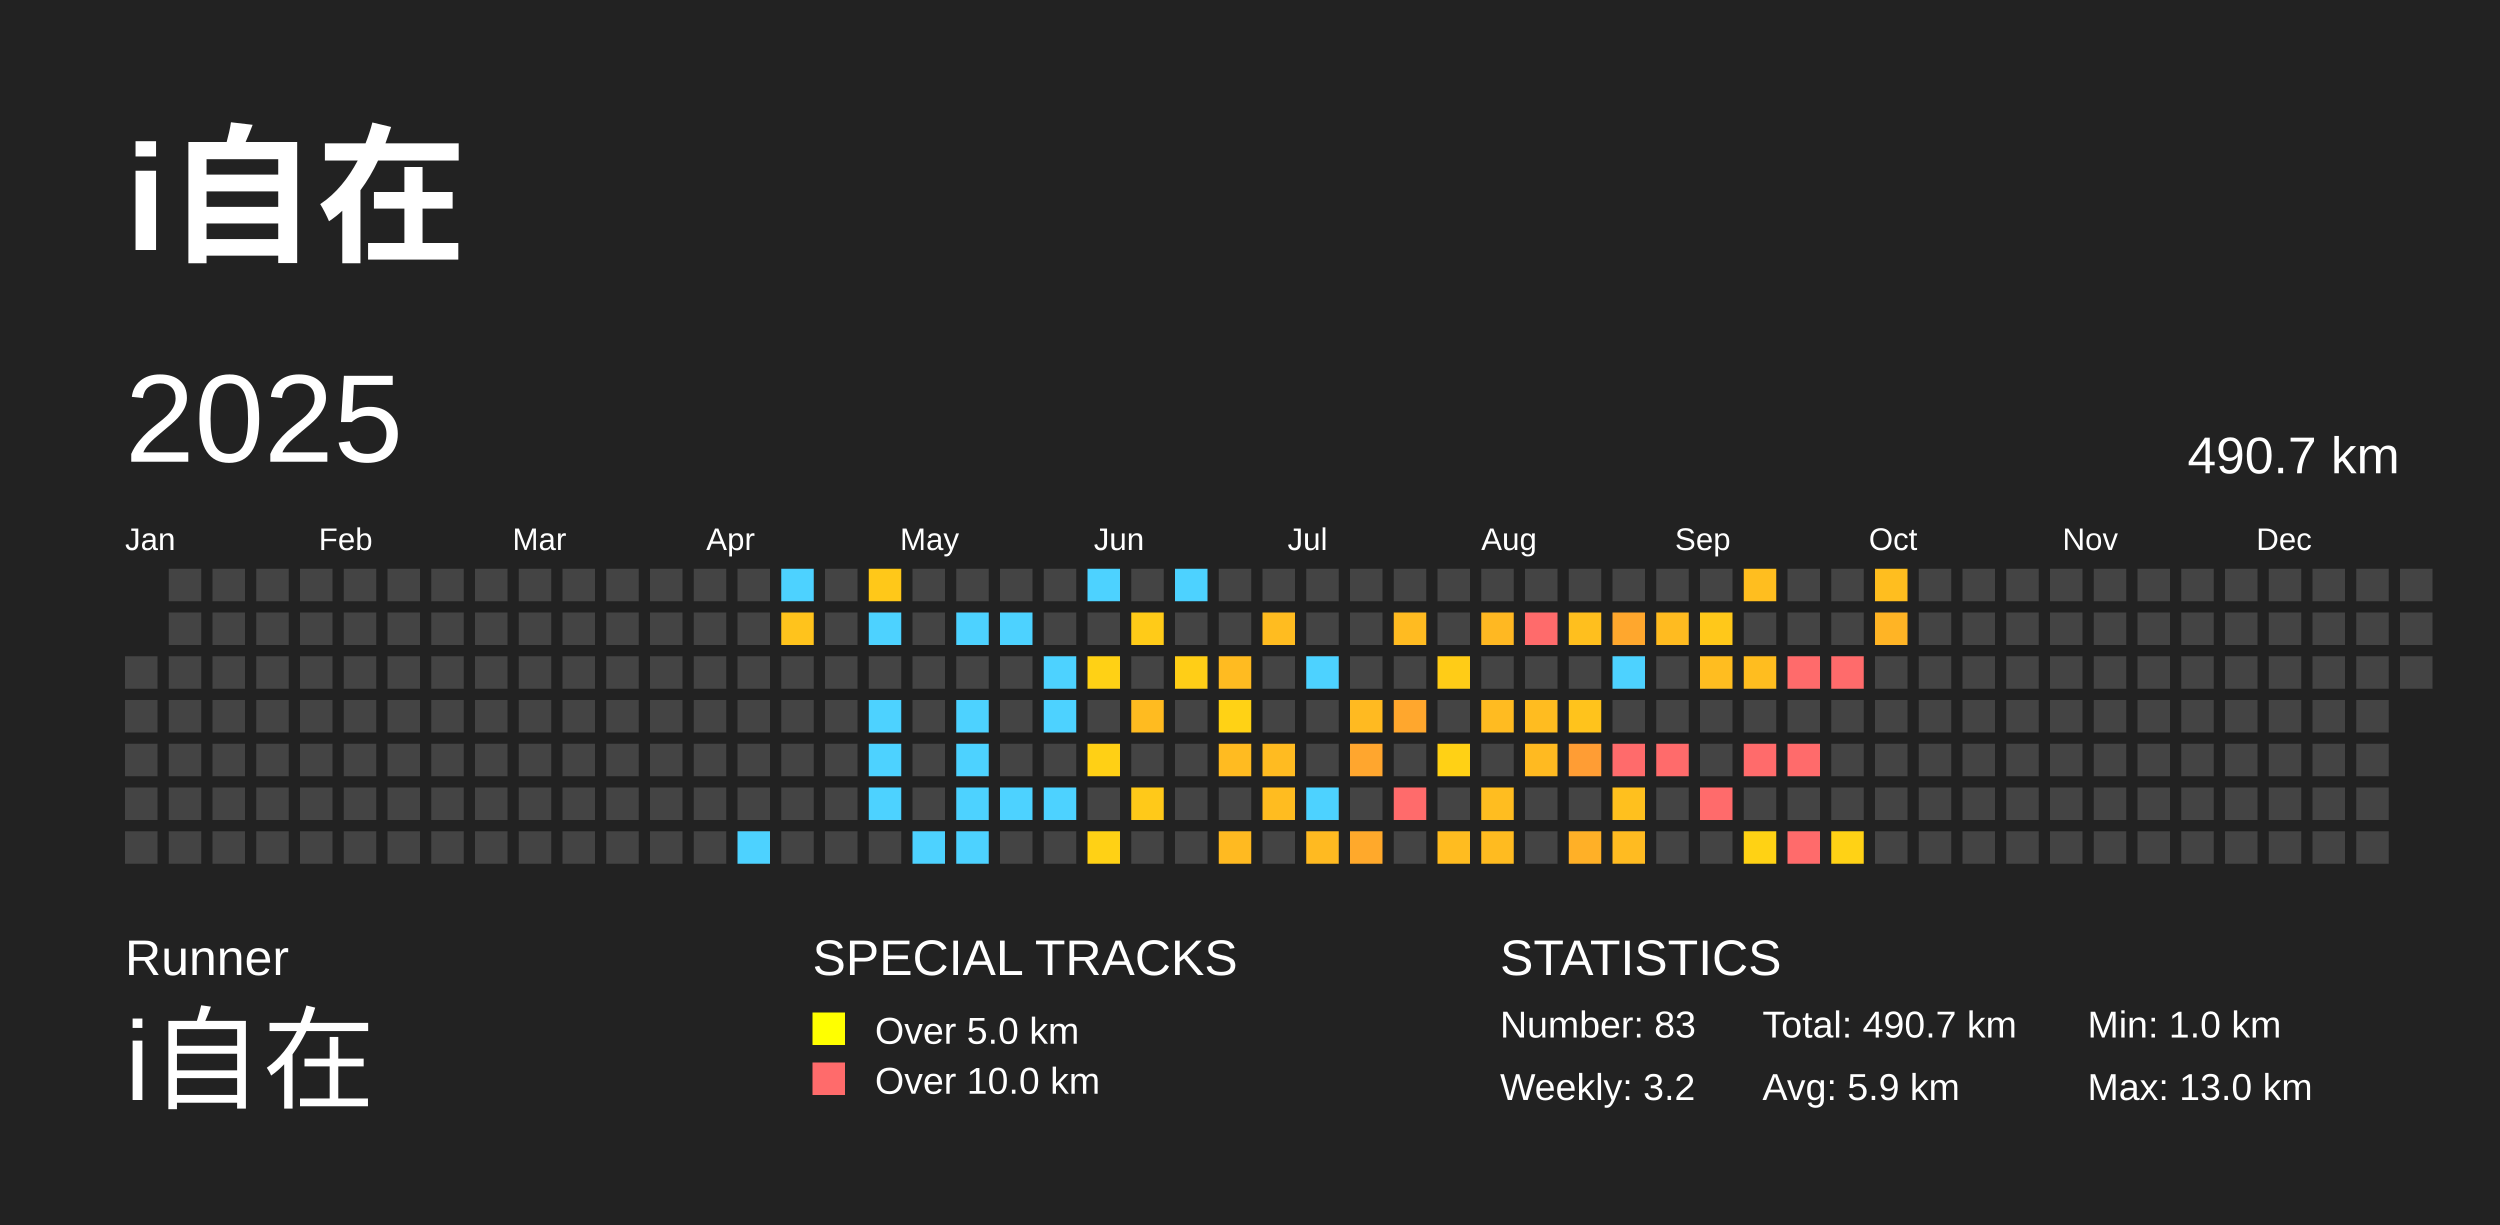
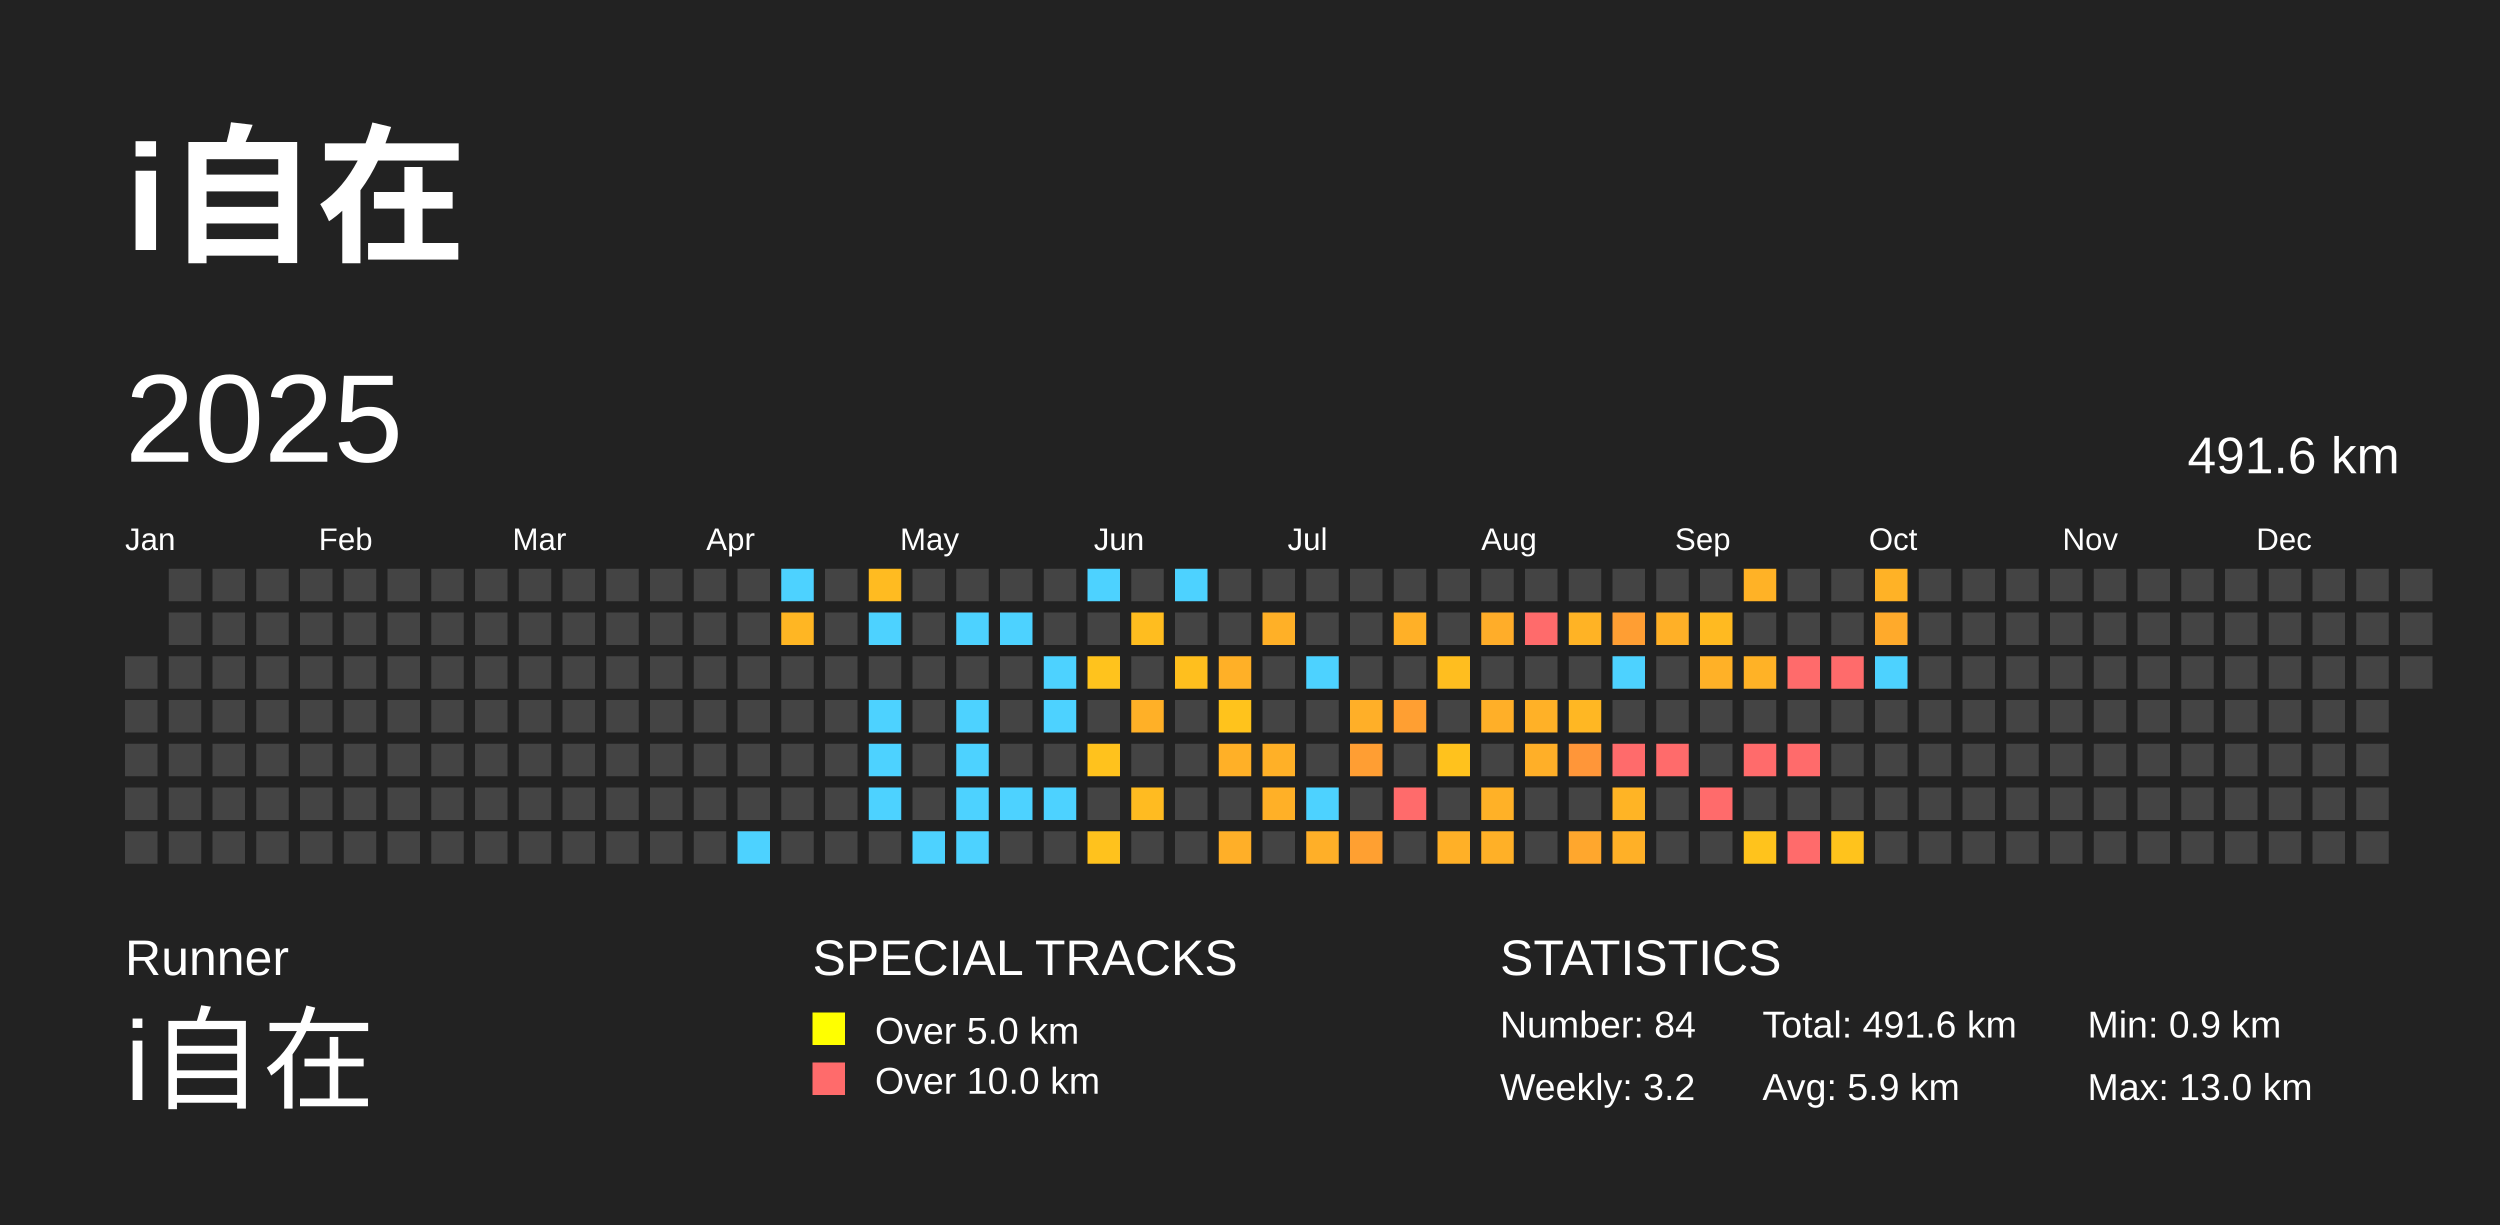
<svg xmlns="http://www.w3.org/2000/svg" baseProfile="full" height="98mm" version="1.1" viewBox="0,0,200,98" width="200mm">
  <defs />
  <rect fill="#222222" height="98" width="200" x="0" y="0" />
  <text fill="#FFFFFF" style="font-size:12px; font-family:Arial; font-weight:bold;" x="10" y="20">i自在</text>
  <text fill="#FFFFFF" style="font-size:4px; font-family:Arial" x="10" y="78">Runner</text>
  <text fill="#FFFFFF" style="font-size:9px; font-family:Arial" x="10" y="88">i自在</text>
  <text fill="#FFFFFF" style="font-size:4px; font-family:Arial" x="65" y="78">SPECIAL TRACKS</text>
  <rect fill="#FFFF00" height="2.6" width="2.6" x="65" y="81" />
  <text fill="#FFFFFF" style="font-size:3px; font-family:Arial" x="70" y="83.5">Over 5.0 km</text>
  <rect fill="#FF6B6B" height="2.6" width="2.6" x="65" y="85" />
  <text fill="#FFFFFF" style="font-size:3px; font-family:Arial" x="70" y="87.5">Over 10.0 km</text>
  <text fill="#FFFFFF" style="font-size:4px; font-family:Arial" x="120" y="78">STATISTICS</text>
-   <text fill="#FFFFFF" style="font-size:3px; font-family:Arial" x="120" y="83">Number: 83</text>
+   <text fill="#FFFFFF" style="font-size:3px; font-family:Arial" x="120" y="83">Number: 84</text>
  <text fill="#FFFFFF" style="font-size:3px; font-family:Arial" x="120" y="88">Weekly: 3.2</text>
-   <text fill="#FFFFFF" style="font-size:3px; font-family:Arial" x="141" y="83">Total: 490.7 km</text>
+   <text fill="#FFFFFF" style="font-size:3px; font-family:Arial" x="141" y="83">Total: 491.6 km</text>
  <text fill="#FFFFFF" style="font-size:3px; font-family:Arial" x="141" y="88">Avg: 5.9 km</text>
-   <text fill="#FFFFFF" style="font-size:3px; font-family:Arial" x="167" y="83">Min: 1.0 km</text>
+   <text fill="#FFFFFF" style="font-size:3px; font-family:Arial" x="167" y="83">Min: 0.9 km</text>
  <text fill="#FFFFFF" style="font-size:3px; font-family:Arial" x="167" y="88">Max: 13.0 km</text>
  <text dominant-baseline="hanging" fill="#FFFFFF" style="font-size:10.0px; font-family:Arial;" x="10" y="30">2025</text>
-   <text dominant-baseline="hanging" fill="#FFFFFF" style="font-size:4.125px; font-family:Arial;" x="175" y="35">490.7 km</text>
+   <text dominant-baseline="hanging" fill="#FFFFFF" style="font-size:4.125px; font-family:Arial;" x="175" y="35">491.6 km</text>
  <text fill="#FFFFFF" style="font-size:2.5px; font-family:Arial" x="10.0" y="44">Jan</text>
  <text fill="#FFFFFF" style="font-size:2.5px; font-family:Arial" x="25.5" y="44">Feb</text>
  <text fill="#FFFFFF" style="font-size:2.5px; font-family:Arial" x="41.0" y="44">Mar</text>
  <text fill="#FFFFFF" style="font-size:2.5px; font-family:Arial" x="56.5" y="44">Apr</text>
  <text fill="#FFFFFF" style="font-size:2.5px; font-family:Arial" x="72.0" y="44">May</text>
  <text fill="#FFFFFF" style="font-size:2.5px; font-family:Arial" x="87.5" y="44">Jun</text>
  <text fill="#FFFFFF" style="font-size:2.5px; font-family:Arial" x="103.0" y="44">Jul</text>
  <text fill="#FFFFFF" style="font-size:2.5px; font-family:Arial" x="118.5" y="44">Aug</text>
  <text fill="#FFFFFF" style="font-size:2.5px; font-family:Arial" x="134.0" y="44">Sep</text>
  <text fill="#FFFFFF" style="font-size:2.5px; font-family:Arial" x="149.5" y="44">Oct</text>
  <text fill="#FFFFFF" style="font-size:2.5px; font-family:Arial" x="165.0" y="44">Nov</text>
  <text fill="#FFFFFF" style="font-size:2.5px; font-family:Arial" x="180.5" y="44">Dec</text>
  <rect fill="#444444" height="2.6" width="2.6" x="10.0" y="52.5" />
  <rect fill="#444444" height="2.6" width="2.6" x="10.0" y="56.0" />
  <rect fill="#444444" height="2.6" width="2.6" x="10.0" y="59.5" />
  <rect fill="#444444" height="2.6" width="2.6" x="10.0" y="63.0" />
  <rect fill="#444444" height="2.6" width="2.6" x="10.0" y="66.5" />
  <rect fill="#444444" height="2.6" width="2.6" x="13.5" y="45.5" />
  <rect fill="#444444" height="2.6" width="2.6" x="13.5" y="49.0" />
  <rect fill="#444444" height="2.6" width="2.6" x="13.5" y="52.5" />
  <rect fill="#444444" height="2.6" width="2.6" x="13.5" y="56.0" />
  <rect fill="#444444" height="2.6" width="2.6" x="13.5" y="59.5" />
  <rect fill="#444444" height="2.6" width="2.6" x="13.5" y="63.0" />
  <rect fill="#444444" height="2.6" width="2.6" x="13.5" y="66.5" />
  <rect fill="#444444" height="2.6" width="2.6" x="17.0" y="45.5" />
  <rect fill="#444444" height="2.6" width="2.6" x="17.0" y="49.0" />
  <rect fill="#444444" height="2.6" width="2.6" x="17.0" y="52.5" />
  <rect fill="#444444" height="2.6" width="2.6" x="17.0" y="56.0" />
  <rect fill="#444444" height="2.6" width="2.6" x="17.0" y="59.5" />
  <rect fill="#444444" height="2.6" width="2.6" x="17.0" y="63.0" />
  <rect fill="#444444" height="2.6" width="2.6" x="17.0" y="66.5" />
  <rect fill="#444444" height="2.6" width="2.6" x="20.5" y="45.5" />
  <rect fill="#444444" height="2.6" width="2.6" x="20.5" y="49.0" />
  <rect fill="#444444" height="2.6" width="2.6" x="20.5" y="52.5" />
  <rect fill="#444444" height="2.6" width="2.6" x="20.5" y="56.0" />
  <rect fill="#444444" height="2.6" width="2.6" x="20.5" y="59.5" />
  <rect fill="#444444" height="2.6" width="2.6" x="20.5" y="63.0" />
  <rect fill="#444444" height="2.6" width="2.6" x="20.5" y="66.5" />
  <rect fill="#444444" height="2.6" width="2.6" x="24.0" y="45.5" />
  <rect fill="#444444" height="2.6" width="2.6" x="24.0" y="49.0" />
  <rect fill="#444444" height="2.6" width="2.6" x="24.0" y="52.5" />
  <rect fill="#444444" height="2.6" width="2.6" x="24.0" y="56.0" />
  <rect fill="#444444" height="2.6" width="2.6" x="24.0" y="59.5" />
  <rect fill="#444444" height="2.6" width="2.6" x="24.0" y="63.0" />
  <rect fill="#444444" height="2.6" width="2.6" x="24.0" y="66.5" />
  <rect fill="#444444" height="2.6" width="2.6" x="27.5" y="45.5" />
  <rect fill="#444444" height="2.6" width="2.6" x="27.5" y="49.0" />
  <rect fill="#444444" height="2.6" width="2.6" x="27.5" y="52.5" />
  <rect fill="#444444" height="2.6" width="2.6" x="27.5" y="56.0" />
  <rect fill="#444444" height="2.6" width="2.6" x="27.5" y="59.5" />
  <rect fill="#444444" height="2.6" width="2.6" x="27.5" y="63.0" />
  <rect fill="#444444" height="2.6" width="2.6" x="27.5" y="66.5" />
  <rect fill="#444444" height="2.6" width="2.6" x="31.0" y="45.5" />
  <rect fill="#444444" height="2.6" width="2.6" x="31.0" y="49.0" />
  <rect fill="#444444" height="2.6" width="2.6" x="31.0" y="52.5" />
  <rect fill="#444444" height="2.6" width="2.6" x="31.0" y="56.0" />
  <rect fill="#444444" height="2.6" width="2.6" x="31.0" y="59.5" />
  <rect fill="#444444" height="2.6" width="2.6" x="31.0" y="63.0" />
  <rect fill="#444444" height="2.6" width="2.6" x="31.0" y="66.5" />
  <rect fill="#444444" height="2.6" width="2.6" x="34.5" y="45.5" />
  <rect fill="#444444" height="2.6" width="2.6" x="34.5" y="49.0" />
  <rect fill="#444444" height="2.6" width="2.6" x="34.5" y="52.5" />
  <rect fill="#444444" height="2.6" width="2.6" x="34.5" y="56.0" />
  <rect fill="#444444" height="2.6" width="2.6" x="34.5" y="59.5" />
  <rect fill="#444444" height="2.6" width="2.6" x="34.5" y="63.0" />
  <rect fill="#444444" height="2.6" width="2.6" x="34.5" y="66.5" />
  <rect fill="#444444" height="2.6" width="2.6" x="38.0" y="45.5" />
  <rect fill="#444444" height="2.6" width="2.6" x="38.0" y="49.0" />
  <rect fill="#444444" height="2.6" width="2.6" x="38.0" y="52.5" />
  <rect fill="#444444" height="2.6" width="2.6" x="38.0" y="56.0" />
  <rect fill="#444444" height="2.6" width="2.6" x="38.0" y="59.5" />
  <rect fill="#444444" height="2.6" width="2.6" x="38.0" y="63.0" />
  <rect fill="#444444" height="2.6" width="2.6" x="38.0" y="66.5" />
  <rect fill="#444444" height="2.6" width="2.6" x="41.5" y="45.5" />
  <rect fill="#444444" height="2.6" width="2.6" x="41.5" y="49.0" />
  <rect fill="#444444" height="2.6" width="2.6" x="41.5" y="52.5" />
  <rect fill="#444444" height="2.6" width="2.6" x="41.5" y="56.0" />
  <rect fill="#444444" height="2.6" width="2.6" x="41.5" y="59.5" />
  <rect fill="#444444" height="2.6" width="2.6" x="41.5" y="63.0" />
  <rect fill="#444444" height="2.6" width="2.6" x="41.5" y="66.5" />
  <rect fill="#444444" height="2.6" width="2.6" x="45.0" y="45.5" />
  <rect fill="#444444" height="2.6" width="2.6" x="45.0" y="49.0" />
  <rect fill="#444444" height="2.6" width="2.6" x="45.0" y="52.5" />
  <rect fill="#444444" height="2.6" width="2.6" x="45.0" y="56.0" />
  <rect fill="#444444" height="2.6" width="2.6" x="45.0" y="59.5" />
  <rect fill="#444444" height="2.6" width="2.6" x="45.0" y="63.0" />
  <rect fill="#444444" height="2.6" width="2.6" x="45.0" y="66.5" />
  <rect fill="#444444" height="2.6" width="2.6" x="48.5" y="45.5" />
  <rect fill="#444444" height="2.6" width="2.6" x="48.5" y="49.0" />
  <rect fill="#444444" height="2.6" width="2.6" x="48.5" y="52.5" />
  <rect fill="#444444" height="2.6" width="2.6" x="48.5" y="56.0" />
  <rect fill="#444444" height="2.6" width="2.6" x="48.5" y="59.5" />
  <rect fill="#444444" height="2.6" width="2.6" x="48.5" y="63.0" />
  <rect fill="#444444" height="2.6" width="2.6" x="48.5" y="66.5" />
  <rect fill="#444444" height="2.6" width="2.6" x="52.0" y="45.5" />
  <rect fill="#444444" height="2.6" width="2.6" x="52.0" y="49.0" />
  <rect fill="#444444" height="2.6" width="2.6" x="52.0" y="52.5" />
  <rect fill="#444444" height="2.6" width="2.6" x="52.0" y="56.0" />
  <rect fill="#444444" height="2.6" width="2.6" x="52.0" y="59.5" />
  <rect fill="#444444" height="2.6" width="2.6" x="52.0" y="63.0" />
  <rect fill="#444444" height="2.6" width="2.6" x="52.0" y="66.5" />
  <rect fill="#444444" height="2.6" width="2.6" x="55.5" y="45.5" />
  <rect fill="#444444" height="2.6" width="2.6" x="55.5" y="49.0" />
  <rect fill="#444444" height="2.6" width="2.6" x="55.5" y="52.5" />
  <rect fill="#444444" height="2.6" width="2.6" x="55.5" y="56.0" />
  <rect fill="#444444" height="2.6" width="2.6" x="55.5" y="59.5" />
  <rect fill="#444444" height="2.6" width="2.6" x="55.5" y="63.0" />
  <rect fill="#444444" height="2.6" width="2.6" x="55.5" y="66.5" />
  <rect fill="#444444" height="2.6" width="2.6" x="59.0" y="45.5" />
  <rect fill="#444444" height="2.6" width="2.6" x="59.0" y="49.0" />
  <rect fill="#444444" height="2.6" width="2.6" x="59.0" y="52.5" />
  <rect fill="#444444" height="2.6" width="2.6" x="59.0" y="56.0" />
  <rect fill="#444444" height="2.6" width="2.6" x="59.0" y="59.5" />
  <rect fill="#444444" height="2.6" width="2.6" x="59.0" y="63.0" />
  <rect fill="#4dd2ff" height="2.6" width="2.6" x="59.0" y="66.5" />
  <rect fill="#4dd2ff" height="2.6" width="2.6" x="62.5" y="45.5" />
-   <rect fill="#ffc31c" height="2.6" width="2.6" x="62.5" y="49.0" />
+   <rect fill="#ffb623" height="2.6" width="2.6" x="62.5" y="49.0" />
  <rect fill="#444444" height="2.6" width="2.6" x="62.5" y="52.5" />
  <rect fill="#444444" height="2.6" width="2.6" x="62.5" y="56.0" />
  <rect fill="#444444" height="2.6" width="2.6" x="62.5" y="59.5" />
  <rect fill="#444444" height="2.6" width="2.6" x="62.5" y="63.0" />
  <rect fill="#444444" height="2.6" width="2.6" x="62.5" y="66.5" />
  <rect fill="#444444" height="2.6" width="2.6" x="66.0" y="45.5" />
  <rect fill="#444444" height="2.6" width="2.6" x="66.0" y="49.0" />
  <rect fill="#444444" height="2.6" width="2.6" x="66.0" y="52.5" />
  <rect fill="#444444" height="2.6" width="2.6" x="66.0" y="56.0" />
  <rect fill="#444444" height="2.6" width="2.6" x="66.0" y="59.5" />
  <rect fill="#444444" height="2.6" width="2.6" x="66.0" y="63.0" />
  <rect fill="#444444" height="2.6" width="2.6" x="66.0" y="66.5" />
-   <rect fill="#ffc819" height="2.6" width="2.6" x="69.5" y="45.5" />
+   <rect fill="#ffbb21" height="2.6" width="2.6" x="69.5" y="45.5" />
  <rect fill="#4dd2ff" height="2.6" width="2.6" x="69.5" y="49.0" />
  <rect fill="#444444" height="2.6" width="2.6" x="69.5" y="52.5" />
  <rect fill="#4dd2ff" height="2.6" width="2.6" x="69.5" y="56.0" />
  <rect fill="#4dd2ff" height="2.6" width="2.6" x="69.5" y="59.5" />
  <rect fill="#4dd2ff" height="2.6" width="2.6" x="69.5" y="63.0" />
  <rect fill="#444444" height="2.6" width="2.6" x="69.5" y="66.5" />
  <rect fill="#444444" height="2.6" width="2.6" x="73.0" y="45.5" />
  <rect fill="#444444" height="2.6" width="2.6" x="73.0" y="49.0" />
  <rect fill="#444444" height="2.6" width="2.6" x="73.0" y="52.5" />
  <rect fill="#444444" height="2.6" width="2.6" x="73.0" y="56.0" />
  <rect fill="#444444" height="2.6" width="2.6" x="73.0" y="59.5" />
  <rect fill="#444444" height="2.6" width="2.6" x="73.0" y="63.0" />
  <rect fill="#4dd2ff" height="2.6" width="2.6" x="73.0" y="66.5" />
  <rect fill="#444444" height="2.6" width="2.6" x="76.5" y="45.5" />
  <rect fill="#4dd2ff" height="2.6" width="2.6" x="76.5" y="49.0" />
  <rect fill="#444444" height="2.6" width="2.6" x="76.5" y="52.5" />
  <rect fill="#4dd2ff" height="2.6" width="2.6" x="76.5" y="56.0" />
  <rect fill="#4dd2ff" height="2.6" width="2.6" x="76.5" y="59.5" />
  <rect fill="#4dd2ff" height="2.6" width="2.6" x="76.5" y="63.0" />
  <rect fill="#4dd2ff" height="2.6" width="2.6" x="76.5" y="66.5" />
  <rect fill="#444444" height="2.6" width="2.6" x="80.0" y="45.5" />
  <rect fill="#4dd2ff" height="2.6" width="2.6" x="80.0" y="49.0" />
  <rect fill="#444444" height="2.6" width="2.6" x="80.0" y="52.5" />
  <rect fill="#444444" height="2.6" width="2.6" x="80.0" y="56.0" />
  <rect fill="#444444" height="2.6" width="2.6" x="80.0" y="59.5" />
  <rect fill="#4dd2ff" height="2.6" width="2.6" x="80.0" y="63.0" />
  <rect fill="#444444" height="2.6" width="2.6" x="80.0" y="66.5" />
  <rect fill="#444444" height="2.6" width="2.6" x="83.5" y="45.5" />
  <rect fill="#444444" height="2.6" width="2.6" x="83.5" y="49.0" />
  <rect fill="#4dd2ff" height="2.6" width="2.6" x="83.5" y="52.5" />
  <rect fill="#4dd2ff" height="2.6" width="2.6" x="83.5" y="56.0" />
  <rect fill="#444444" height="2.6" width="2.6" x="83.5" y="59.5" />
  <rect fill="#4dd2ff" height="2.6" width="2.6" x="83.5" y="63.0" />
  <rect fill="#444444" height="2.6" width="2.6" x="83.5" y="66.5" />
  <rect fill="#4dd2ff" height="2.6" width="2.6" x="87.0" y="45.5" />
  <rect fill="#444444" height="2.6" width="2.6" x="87.0" y="49.0" />
-   <rect fill="#ffd115" height="2.6" width="2.6" x="87.0" y="52.5" />
+   <rect fill="#ffc31d" height="2.6" width="2.6" x="87.0" y="52.5" />
  <rect fill="#444444" height="2.6" width="2.6" x="87.0" y="56.0" />
-   <rect fill="#ffd015" height="2.6" width="2.6" x="87.0" y="59.5" />
+   <rect fill="#ffc21d" height="2.6" width="2.6" x="87.0" y="59.5" />
  <rect fill="#444444" height="2.6" width="2.6" x="87.0" y="63.0" />
-   <rect fill="#ffd115" height="2.6" width="2.6" x="87.0" y="66.5" />
+   <rect fill="#ffc21d" height="2.6" width="2.6" x="87.0" y="66.5" />
  <rect fill="#444444" height="2.6" width="2.6" x="90.5" y="45.5" />
-   <rect fill="#ffcb18" height="2.6" width="2.6" x="90.5" y="49.0" />
+   <rect fill="#ffbd1f" height="2.6" width="2.6" x="90.5" y="49.0" />
  <rect fill="#444444" height="2.6" width="2.6" x="90.5" y="52.5" />
-   <rect fill="#ffbb20" height="2.6" width="2.6" x="90.5" y="56.0" />
+   <rect fill="#ffb027" height="2.6" width="2.6" x="90.5" y="56.0" />
  <rect fill="#444444" height="2.6" width="2.6" x="90.5" y="59.5" />
-   <rect fill="#ffc919" height="2.6" width="2.6" x="90.5" y="63.0" />
+   <rect fill="#ffbb21" height="2.6" width="2.6" x="90.5" y="63.0" />
  <rect fill="#444444" height="2.6" width="2.6" x="90.5" y="66.5" />
  <rect fill="#4dd2ff" height="2.6" width="2.6" x="94.0" y="45.5" />
  <rect fill="#444444" height="2.6" width="2.6" x="94.0" y="49.0" />
-   <rect fill="#ffce17" height="2.6" width="2.6" x="94.0" y="52.5" />
+   <rect fill="#ffbf1e" height="2.6" width="2.6" x="94.0" y="52.5" />
  <rect fill="#444444" height="2.6" width="2.6" x="94.0" y="56.0" />
  <rect fill="#444444" height="2.6" width="2.6" x="94.0" y="59.5" />
  <rect fill="#444444" height="2.6" width="2.6" x="94.0" y="63.0" />
  <rect fill="#444444" height="2.6" width="2.6" x="94.0" y="66.5" />
  <rect fill="#444444" height="2.6" width="2.6" x="97.5" y="45.5" />
  <rect fill="#444444" height="2.6" width="2.6" x="97.5" y="49.0" />
-   <rect fill="#ffbb21" height="2.6" width="2.6" x="97.5" y="52.5" />
-   <rect fill="#ffd215" height="2.6" width="2.6" x="97.5" y="56.0" />
-   <rect fill="#ffbb21" height="2.6" width="2.6" x="97.5" y="59.5" />
+   <rect fill="#ffb027" height="2.6" width="2.6" x="97.5" y="52.5" />
+   <rect fill="#ffc31c" height="2.6" width="2.6" x="97.5" y="56.0" />
+   <rect fill="#ffb027" height="2.6" width="2.6" x="97.5" y="59.5" />
  <rect fill="#444444" height="2.6" width="2.6" x="97.5" y="63.0" />
-   <rect fill="#ffba21" height="2.6" width="2.6" x="97.5" y="66.5" />
+   <rect fill="#ffaf28" height="2.6" width="2.6" x="97.5" y="66.5" />
  <rect fill="#444444" height="2.6" width="2.6" x="101.0" y="45.5" />
-   <rect fill="#ffbc20" height="2.6" width="2.6" x="101.0" y="49.0" />
+   <rect fill="#ffb027" height="2.6" width="2.6" x="101.0" y="49.0" />
  <rect fill="#444444" height="2.6" width="2.6" x="101.0" y="52.5" />
  <rect fill="#444444" height="2.6" width="2.6" x="101.0" y="56.0" />
-   <rect fill="#ffbb21" height="2.6" width="2.6" x="101.0" y="59.5" />
-   <rect fill="#ffbc20" height="2.6" width="2.6" x="101.0" y="63.0" />
+   <rect fill="#ffb027" height="2.6" width="2.6" x="101.0" y="59.5" />
+   <rect fill="#ffb027" height="2.6" width="2.6" x="101.0" y="63.0" />
  <rect fill="#444444" height="2.6" width="2.6" x="101.0" y="66.5" />
  <rect fill="#444444" height="2.6" width="2.6" x="104.5" y="45.5" />
  <rect fill="#444444" height="2.6" width="2.6" x="104.5" y="49.0" />
  <rect fill="#4dd2ff" height="2.6" width="2.6" x="104.5" y="52.5" />
  <rect fill="#444444" height="2.6" width="2.6" x="104.5" y="56.0" />
  <rect fill="#444444" height="2.6" width="2.6" x="104.5" y="59.5" />
  <rect fill="#4dd2ff" height="2.6" width="2.6" x="104.5" y="63.0" />
-   <rect fill="#ffba21" height="2.6" width="2.6" x="104.5" y="66.5" />
+   <rect fill="#ffaf28" height="2.6" width="2.6" x="104.5" y="66.5" />
  <rect fill="#444444" height="2.6" width="2.6" x="108.0" y="45.5" />
  <rect fill="#444444" height="2.6" width="2.6" x="108.0" y="49.0" />
  <rect fill="#444444" height="2.6" width="2.6" x="108.0" y="52.5" />
-   <rect fill="#ffba21" height="2.6" width="2.6" x="108.0" y="56.0" />
-   <rect fill="#ffa62e" height="2.6" width="2.6" x="108.0" y="59.5" />
+   <rect fill="#ffaf28" height="2.6" width="2.6" x="108.0" y="56.0" />
+   <rect fill="#ff9e33" height="2.6" width="2.6" x="108.0" y="59.5" />
  <rect fill="#444444" height="2.6" width="2.6" x="108.0" y="63.0" />
-   <rect fill="#ffa92b" height="2.6" width="2.6" x="108.0" y="66.5" />
+   <rect fill="#ffa031" height="2.6" width="2.6" x="108.0" y="66.5" />
  <rect fill="#444444" height="2.6" width="2.6" x="111.5" y="45.5" />
-   <rect fill="#ffbb21" height="2.6" width="2.6" x="111.5" y="49.0" />
+   <rect fill="#ffb027" height="2.6" width="2.6" x="111.5" y="49.0" />
  <rect fill="#444444" height="2.6" width="2.6" x="111.5" y="52.5" />
-   <rect fill="#ffa72d" height="2.6" width="2.6" x="111.5" y="56.0" />
+   <rect fill="#ff9f32" height="2.6" width="2.6" x="111.5" y="56.0" />
  <rect fill="#444444" height="2.6" width="2.6" x="111.5" y="59.5" />
  <rect fill="#FF6B6B" height="2.6" width="2.6" x="111.5" y="63.0" />
  <rect fill="#444444" height="2.6" width="2.6" x="111.5" y="66.5" />
  <rect fill="#444444" height="2.6" width="2.6" x="115.0" y="45.5" />
  <rect fill="#444444" height="2.6" width="2.6" x="115.0" y="49.0" />
-   <rect fill="#ffcc17" height="2.6" width="2.6" x="115.0" y="52.5" />
+   <rect fill="#ffbe1f" height="2.6" width="2.6" x="115.0" y="52.5" />
  <rect fill="#444444" height="2.6" width="2.6" x="115.0" y="56.0" />
-   <rect fill="#ffd115" height="2.6" width="2.6" x="115.0" y="59.5" />
+   <rect fill="#ffc21d" height="2.6" width="2.6" x="115.0" y="59.5" />
  <rect fill="#444444" height="2.6" width="2.6" x="115.0" y="63.0" />
-   <rect fill="#ffbc20" height="2.6" width="2.6" x="115.0" y="66.5" />
+   <rect fill="#ffb027" height="2.6" width="2.6" x="115.0" y="66.5" />
  <rect fill="#444444" height="2.6" width="2.6" x="118.5" y="45.5" />
-   <rect fill="#ffb822" height="2.6" width="2.6" x="118.5" y="49.0" />
+   <rect fill="#ffad29" height="2.6" width="2.6" x="118.5" y="49.0" />
  <rect fill="#444444" height="2.6" width="2.6" x="118.5" y="52.5" />
-   <rect fill="#ffbb21" height="2.6" width="2.6" x="118.5" y="56.0" />
+   <rect fill="#ffaf28" height="2.6" width="2.6" x="118.5" y="56.0" />
  <rect fill="#444444" height="2.6" width="2.6" x="118.5" y="59.5" />
-   <rect fill="#ffbd20" height="2.6" width="2.6" x="118.5" y="63.0" />
-   <rect fill="#ffbb20" height="2.6" width="2.6" x="118.5" y="66.5" />
+   <rect fill="#ffb127" height="2.6" width="2.6" x="118.5" y="63.0" />
+   <rect fill="#ffb027" height="2.6" width="2.6" x="118.5" y="66.5" />
  <rect fill="#444444" height="2.6" width="2.6" x="122.0" y="45.5" />
  <rect fill="#FF6B6B" height="2.6" width="2.6" x="122.0" y="49.0" />
  <rect fill="#444444" height="2.6" width="2.6" x="122.0" y="52.5" />
-   <rect fill="#ffbc20" height="2.6" width="2.6" x="122.0" y="56.0" />
-   <rect fill="#ffba21" height="2.6" width="2.6" x="122.0" y="59.5" />
+   <rect fill="#ffb127" height="2.6" width="2.6" x="122.0" y="56.0" />
+   <rect fill="#ffaf28" height="2.6" width="2.6" x="122.0" y="59.5" />
  <rect fill="#444444" height="2.6" width="2.6" x="122.0" y="63.0" />
  <rect fill="#444444" height="2.6" width="2.6" x="122.0" y="66.5" />
  <rect fill="#444444" height="2.6" width="2.6" x="125.5" y="45.5" />
-   <rect fill="#ffbf1e" height="2.6" width="2.6" x="125.5" y="49.0" />
+   <rect fill="#ffb325" height="2.6" width="2.6" x="125.5" y="49.0" />
  <rect fill="#444444" height="2.6" width="2.6" x="125.5" y="52.5" />
-   <rect fill="#ffc31c" height="2.6" width="2.6" x="125.5" y="56.0" />
-   <rect fill="#ff9d34" height="2.6" width="2.6" x="125.5" y="59.5" />
+   <rect fill="#ffb723" height="2.6" width="2.6" x="125.5" y="56.0" />
+   <rect fill="#ff9639" height="2.6" width="2.6" x="125.5" y="59.5" />
  <rect fill="#444444" height="2.6" width="2.6" x="125.5" y="63.0" />
-   <rect fill="#ffb027" height="2.6" width="2.6" x="125.5" y="66.5" />
+   <rect fill="#ffa72d" height="2.6" width="2.6" x="125.5" y="66.5" />
  <rect fill="#444444" height="2.6" width="2.6" x="129.0" y="45.5" />
-   <rect fill="#ffa72d" height="2.6" width="2.6" x="129.0" y="49.0" />
+   <rect fill="#ff9e33" height="2.6" width="2.6" x="129.0" y="49.0" />
  <rect fill="#4dd2ff" height="2.6" width="2.6" x="129.0" y="52.5" />
  <rect fill="#444444" height="2.6" width="2.6" x="129.0" y="56.0" />
  <rect fill="#FF6B6B" height="2.6" width="2.6" x="129.0" y="59.5" />
-   <rect fill="#ffc01e" height="2.6" width="2.6" x="129.0" y="63.0" />
-   <rect fill="#ffbb21" height="2.6" width="2.6" x="129.0" y="66.5" />
+   <rect fill="#ffb425" height="2.6" width="2.6" x="129.0" y="63.0" />
+   <rect fill="#ffb027" height="2.6" width="2.6" x="129.0" y="66.5" />
  <rect fill="#444444" height="2.6" width="2.6" x="132.5" y="45.5" />
-   <rect fill="#ffbb20" height="2.6" width="2.6" x="132.5" y="49.0" />
+   <rect fill="#ffb027" height="2.6" width="2.6" x="132.5" y="49.0" />
  <rect fill="#444444" height="2.6" width="2.6" x="132.5" y="52.5" />
  <rect fill="#444444" height="2.6" width="2.6" x="132.5" y="56.0" />
  <rect fill="#FF6B6B" height="2.6" width="2.6" x="132.5" y="59.5" />
  <rect fill="#444444" height="2.6" width="2.6" x="132.5" y="63.0" />
  <rect fill="#444444" height="2.6" width="2.6" x="132.5" y="66.5" />
  <rect fill="#444444" height="2.6" width="2.6" x="136.0" y="45.5" />
-   <rect fill="#ffc81a" height="2.6" width="2.6" x="136.0" y="49.0" />
-   <rect fill="#ffbd20" height="2.6" width="2.6" x="136.0" y="52.5" />
+   <rect fill="#ffba21" height="2.6" width="2.6" x="136.0" y="49.0" />
+   <rect fill="#ffb127" height="2.6" width="2.6" x="136.0" y="52.5" />
  <rect fill="#444444" height="2.6" width="2.6" x="136.0" y="56.0" />
  <rect fill="#444444" height="2.6" width="2.6" x="136.0" y="59.5" />
  <rect fill="#FF6B6B" height="2.6" width="2.6" x="136.0" y="63.0" />
  <rect fill="#444444" height="2.6" width="2.6" x="136.0" y="66.5" />
-   <rect fill="#ffbe1f" height="2.6" width="2.6" x="139.5" y="45.5" />
+   <rect fill="#ffb226" height="2.6" width="2.6" x="139.5" y="45.5" />
  <rect fill="#444444" height="2.6" width="2.6" x="139.5" y="49.0" />
-   <rect fill="#ffbd1f" height="2.6" width="2.6" x="139.5" y="52.5" />
+   <rect fill="#ffb226" height="2.6" width="2.6" x="139.5" y="52.5" />
  <rect fill="#444444" height="2.6" width="2.6" x="139.5" y="56.0" />
  <rect fill="#FF6B6B" height="2.6" width="2.6" x="139.5" y="59.5" />
  <rect fill="#444444" height="2.6" width="2.6" x="139.5" y="63.0" />
-   <rect fill="#ffd214" height="2.6" width="2.6" x="139.5" y="66.5" />
+   <rect fill="#ffc31c" height="2.6" width="2.6" x="139.5" y="66.5" />
  <rect fill="#444444" height="2.6" width="2.6" x="143.0" y="45.5" />
  <rect fill="#444444" height="2.6" width="2.6" x="143.0" y="49.0" />
  <rect fill="#FF6B6B" height="2.6" width="2.6" x="143.0" y="52.5" />
  <rect fill="#444444" height="2.6" width="2.6" x="143.0" y="56.0" />
  <rect fill="#FF6B6B" height="2.6" width="2.6" x="143.0" y="59.5" />
  <rect fill="#444444" height="2.6" width="2.6" x="143.0" y="63.0" />
  <rect fill="#FF6B6B" height="2.6" width="2.6" x="143.0" y="66.5" />
  <rect fill="#444444" height="2.6" width="2.6" x="146.5" y="45.5" />
  <rect fill="#444444" height="2.6" width="2.6" x="146.5" y="49.0" />
  <rect fill="#FF6B6B" height="2.6" width="2.6" x="146.5" y="52.5" />
  <rect fill="#444444" height="2.6" width="2.6" x="146.5" y="56.0" />
  <rect fill="#444444" height="2.6" width="2.6" x="146.5" y="59.5" />
  <rect fill="#444444" height="2.6" width="2.6" x="146.5" y="63.0" />
-   <rect fill="#ffd215" height="2.6" width="2.6" x="146.5" y="66.5" />
-   <rect fill="#ffbe1f" height="2.6" width="2.6" x="150.0" y="45.5" />
-   <rect fill="#ffb425" height="2.6" width="2.6" x="150.0" y="49.0" />
-   <rect fill="#444444" height="2.6" width="2.6" x="150.0" y="52.5" />
+   <rect fill="#ffc31c" height="2.6" width="2.6" x="146.5" y="66.5" />
+   <rect fill="#ffb226" height="2.6" width="2.6" x="150.0" y="45.5" />
+   <rect fill="#ffaa2b" height="2.6" width="2.6" x="150.0" y="49.0" />
+   <rect fill="#4dd2ff" height="2.6" width="2.6" x="150.0" y="52.5" />
  <rect fill="#444444" height="2.6" width="2.6" x="150.0" y="56.0" />
  <rect fill="#444444" height="2.6" width="2.6" x="150.0" y="59.5" />
  <rect fill="#444444" height="2.6" width="2.6" x="150.0" y="63.0" />
  <rect fill="#444444" height="2.6" width="2.6" x="150.0" y="66.5" />
  <rect fill="#444444" height="2.6" width="2.6" x="153.5" y="45.5" />
  <rect fill="#444444" height="2.6" width="2.6" x="153.5" y="49.0" />
  <rect fill="#444444" height="2.6" width="2.6" x="153.5" y="52.5" />
  <rect fill="#444444" height="2.6" width="2.6" x="153.5" y="56.0" />
  <rect fill="#444444" height="2.6" width="2.6" x="153.5" y="59.5" />
  <rect fill="#444444" height="2.6" width="2.6" x="153.5" y="63.0" />
  <rect fill="#444444" height="2.6" width="2.6" x="153.5" y="66.5" />
  <rect fill="#444444" height="2.6" width="2.6" x="157.0" y="45.5" />
  <rect fill="#444444" height="2.6" width="2.6" x="157.0" y="49.0" />
  <rect fill="#444444" height="2.6" width="2.6" x="157.0" y="52.5" />
  <rect fill="#444444" height="2.6" width="2.6" x="157.0" y="56.0" />
  <rect fill="#444444" height="2.6" width="2.6" x="157.0" y="59.5" />
  <rect fill="#444444" height="2.6" width="2.6" x="157.0" y="63.0" />
  <rect fill="#444444" height="2.6" width="2.6" x="157.0" y="66.5" />
  <rect fill="#444444" height="2.6" width="2.6" x="160.5" y="45.5" />
  <rect fill="#444444" height="2.6" width="2.6" x="160.5" y="49.0" />
  <rect fill="#444444" height="2.6" width="2.6" x="160.5" y="52.5" />
  <rect fill="#444444" height="2.6" width="2.6" x="160.5" y="56.0" />
  <rect fill="#444444" height="2.6" width="2.6" x="160.5" y="59.5" />
  <rect fill="#444444" height="2.6" width="2.6" x="160.5" y="63.0" />
  <rect fill="#444444" height="2.6" width="2.6" x="160.5" y="66.5" />
  <rect fill="#444444" height="2.6" width="2.6" x="164.0" y="45.5" />
  <rect fill="#444444" height="2.6" width="2.6" x="164.0" y="49.0" />
  <rect fill="#444444" height="2.6" width="2.6" x="164.0" y="52.5" />
  <rect fill="#444444" height="2.6" width="2.6" x="164.0" y="56.0" />
  <rect fill="#444444" height="2.6" width="2.6" x="164.0" y="59.5" />
  <rect fill="#444444" height="2.6" width="2.6" x="164.0" y="63.0" />
  <rect fill="#444444" height="2.6" width="2.6" x="164.0" y="66.5" />
  <rect fill="#444444" height="2.6" width="2.6" x="167.5" y="45.5" />
  <rect fill="#444444" height="2.6" width="2.6" x="167.5" y="49.0" />
  <rect fill="#444444" height="2.6" width="2.6" x="167.5" y="52.5" />
  <rect fill="#444444" height="2.6" width="2.6" x="167.5" y="56.0" />
  <rect fill="#444444" height="2.6" width="2.6" x="167.5" y="59.5" />
  <rect fill="#444444" height="2.6" width="2.6" x="167.5" y="63.0" />
  <rect fill="#444444" height="2.6" width="2.6" x="167.5" y="66.5" />
  <rect fill="#444444" height="2.6" width="2.6" x="171.0" y="45.5" />
  <rect fill="#444444" height="2.6" width="2.6" x="171.0" y="49.0" />
  <rect fill="#444444" height="2.6" width="2.6" x="171.0" y="52.5" />
  <rect fill="#444444" height="2.6" width="2.6" x="171.0" y="56.0" />
  <rect fill="#444444" height="2.6" width="2.6" x="171.0" y="59.5" />
  <rect fill="#444444" height="2.6" width="2.6" x="171.0" y="63.0" />
  <rect fill="#444444" height="2.6" width="2.6" x="171.0" y="66.5" />
  <rect fill="#444444" height="2.6" width="2.6" x="174.5" y="45.5" />
  <rect fill="#444444" height="2.6" width="2.6" x="174.5" y="49.0" />
  <rect fill="#444444" height="2.6" width="2.6" x="174.5" y="52.5" />
  <rect fill="#444444" height="2.6" width="2.6" x="174.5" y="56.0" />
  <rect fill="#444444" height="2.6" width="2.6" x="174.5" y="59.5" />
  <rect fill="#444444" height="2.6" width="2.6" x="174.5" y="63.0" />
  <rect fill="#444444" height="2.6" width="2.6" x="174.5" y="66.5" />
  <rect fill="#444444" height="2.6" width="2.6" x="178.0" y="45.5" />
  <rect fill="#444444" height="2.6" width="2.6" x="178.0" y="49.0" />
  <rect fill="#444444" height="2.6" width="2.6" x="178.0" y="52.5" />
  <rect fill="#444444" height="2.6" width="2.6" x="178.0" y="56.0" />
  <rect fill="#444444" height="2.6" width="2.6" x="178.0" y="59.5" />
  <rect fill="#444444" height="2.6" width="2.6" x="178.0" y="63.0" />
  <rect fill="#444444" height="2.6" width="2.6" x="178.0" y="66.5" />
  <rect fill="#444444" height="2.6" width="2.6" x="181.5" y="45.5" />
  <rect fill="#444444" height="2.6" width="2.6" x="181.5" y="49.0" />
  <rect fill="#444444" height="2.6" width="2.6" x="181.5" y="52.5" />
  <rect fill="#444444" height="2.6" width="2.6" x="181.5" y="56.0" />
  <rect fill="#444444" height="2.6" width="2.6" x="181.5" y="59.5" />
  <rect fill="#444444" height="2.6" width="2.6" x="181.5" y="63.0" />
  <rect fill="#444444" height="2.6" width="2.6" x="181.5" y="66.5" />
  <rect fill="#444444" height="2.6" width="2.6" x="185.0" y="45.5" />
  <rect fill="#444444" height="2.6" width="2.6" x="185.0" y="49.0" />
  <rect fill="#444444" height="2.6" width="2.6" x="185.0" y="52.5" />
  <rect fill="#444444" height="2.6" width="2.6" x="185.0" y="56.0" />
  <rect fill="#444444" height="2.6" width="2.6" x="185.0" y="59.5" />
  <rect fill="#444444" height="2.6" width="2.6" x="185.0" y="63.0" />
  <rect fill="#444444" height="2.6" width="2.6" x="185.0" y="66.5" />
  <rect fill="#444444" height="2.6" width="2.6" x="188.5" y="45.5" />
  <rect fill="#444444" height="2.6" width="2.6" x="188.5" y="49.0" />
  <rect fill="#444444" height="2.6" width="2.6" x="188.5" y="52.5" />
  <rect fill="#444444" height="2.6" width="2.6" x="188.5" y="56.0" />
  <rect fill="#444444" height="2.6" width="2.6" x="188.5" y="59.5" />
  <rect fill="#444444" height="2.6" width="2.6" x="188.5" y="63.0" />
  <rect fill="#444444" height="2.6" width="2.6" x="188.5" y="66.5" />
  <rect fill="#444444" height="2.6" width="2.6" x="192.0" y="45.5" />
  <rect fill="#444444" height="2.6" width="2.6" x="192.0" y="49.0" />
  <rect fill="#444444" height="2.6" width="2.6" x="192.0" y="52.5" />
</svg>
